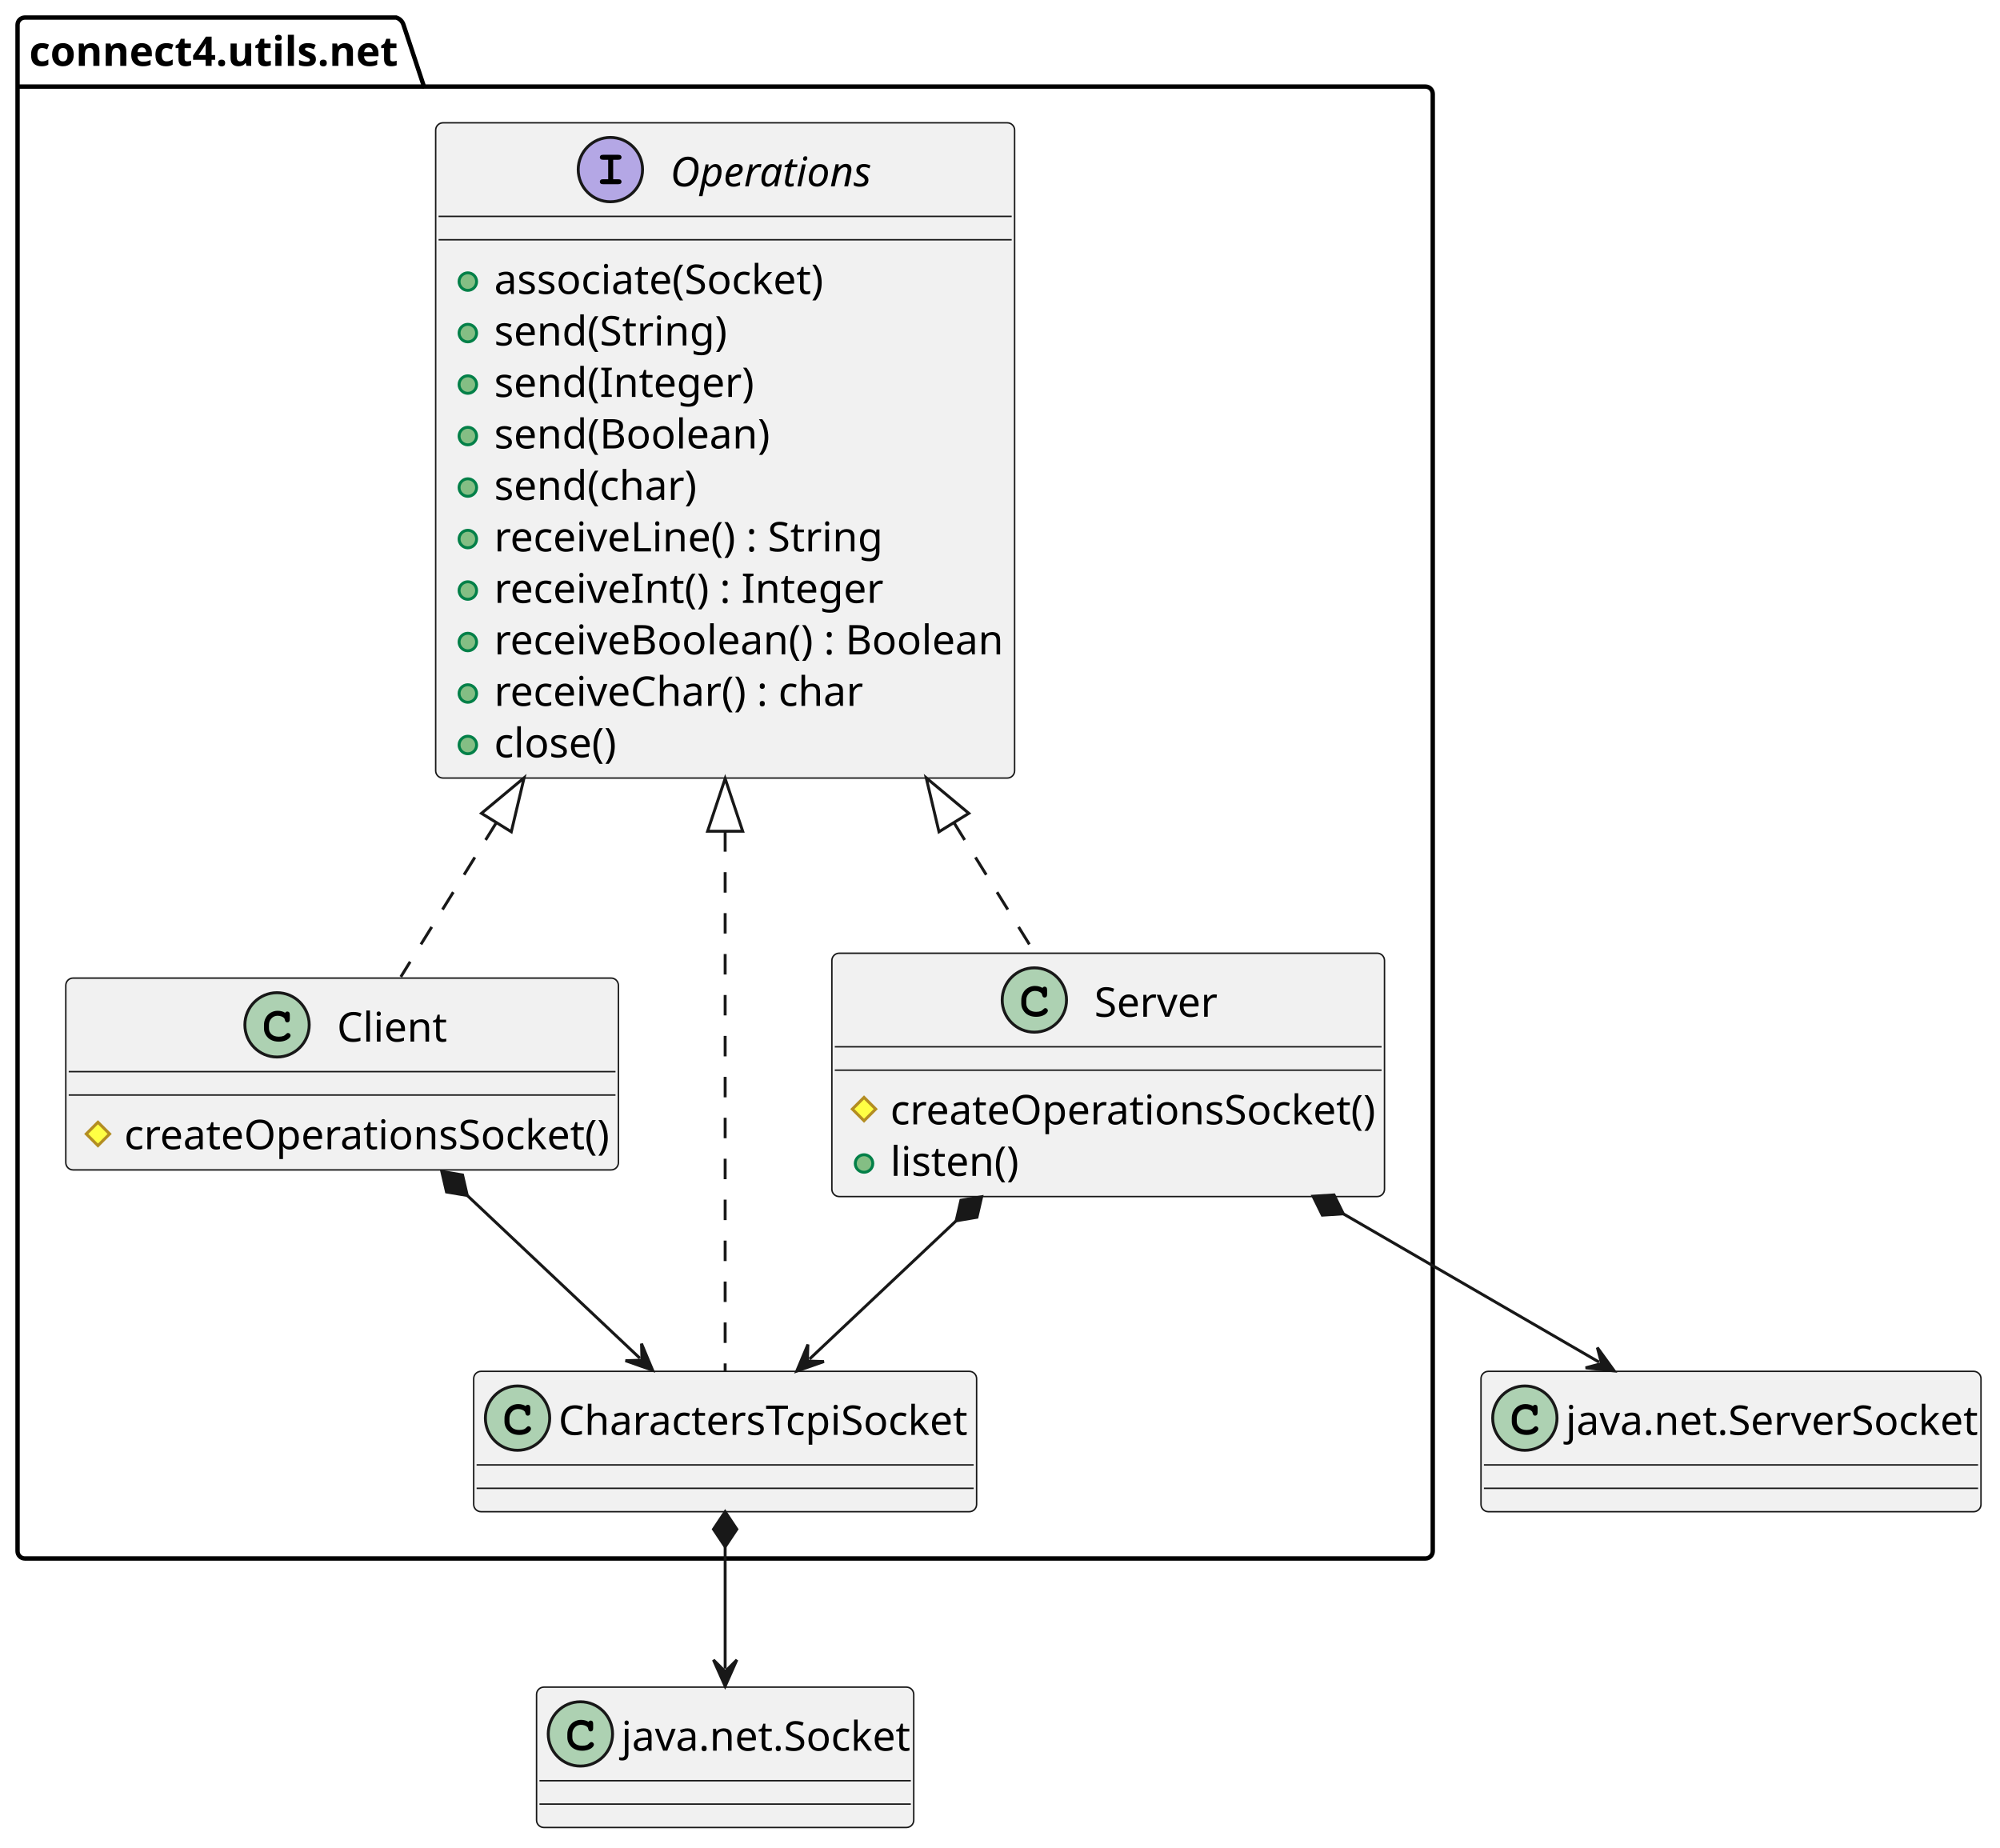
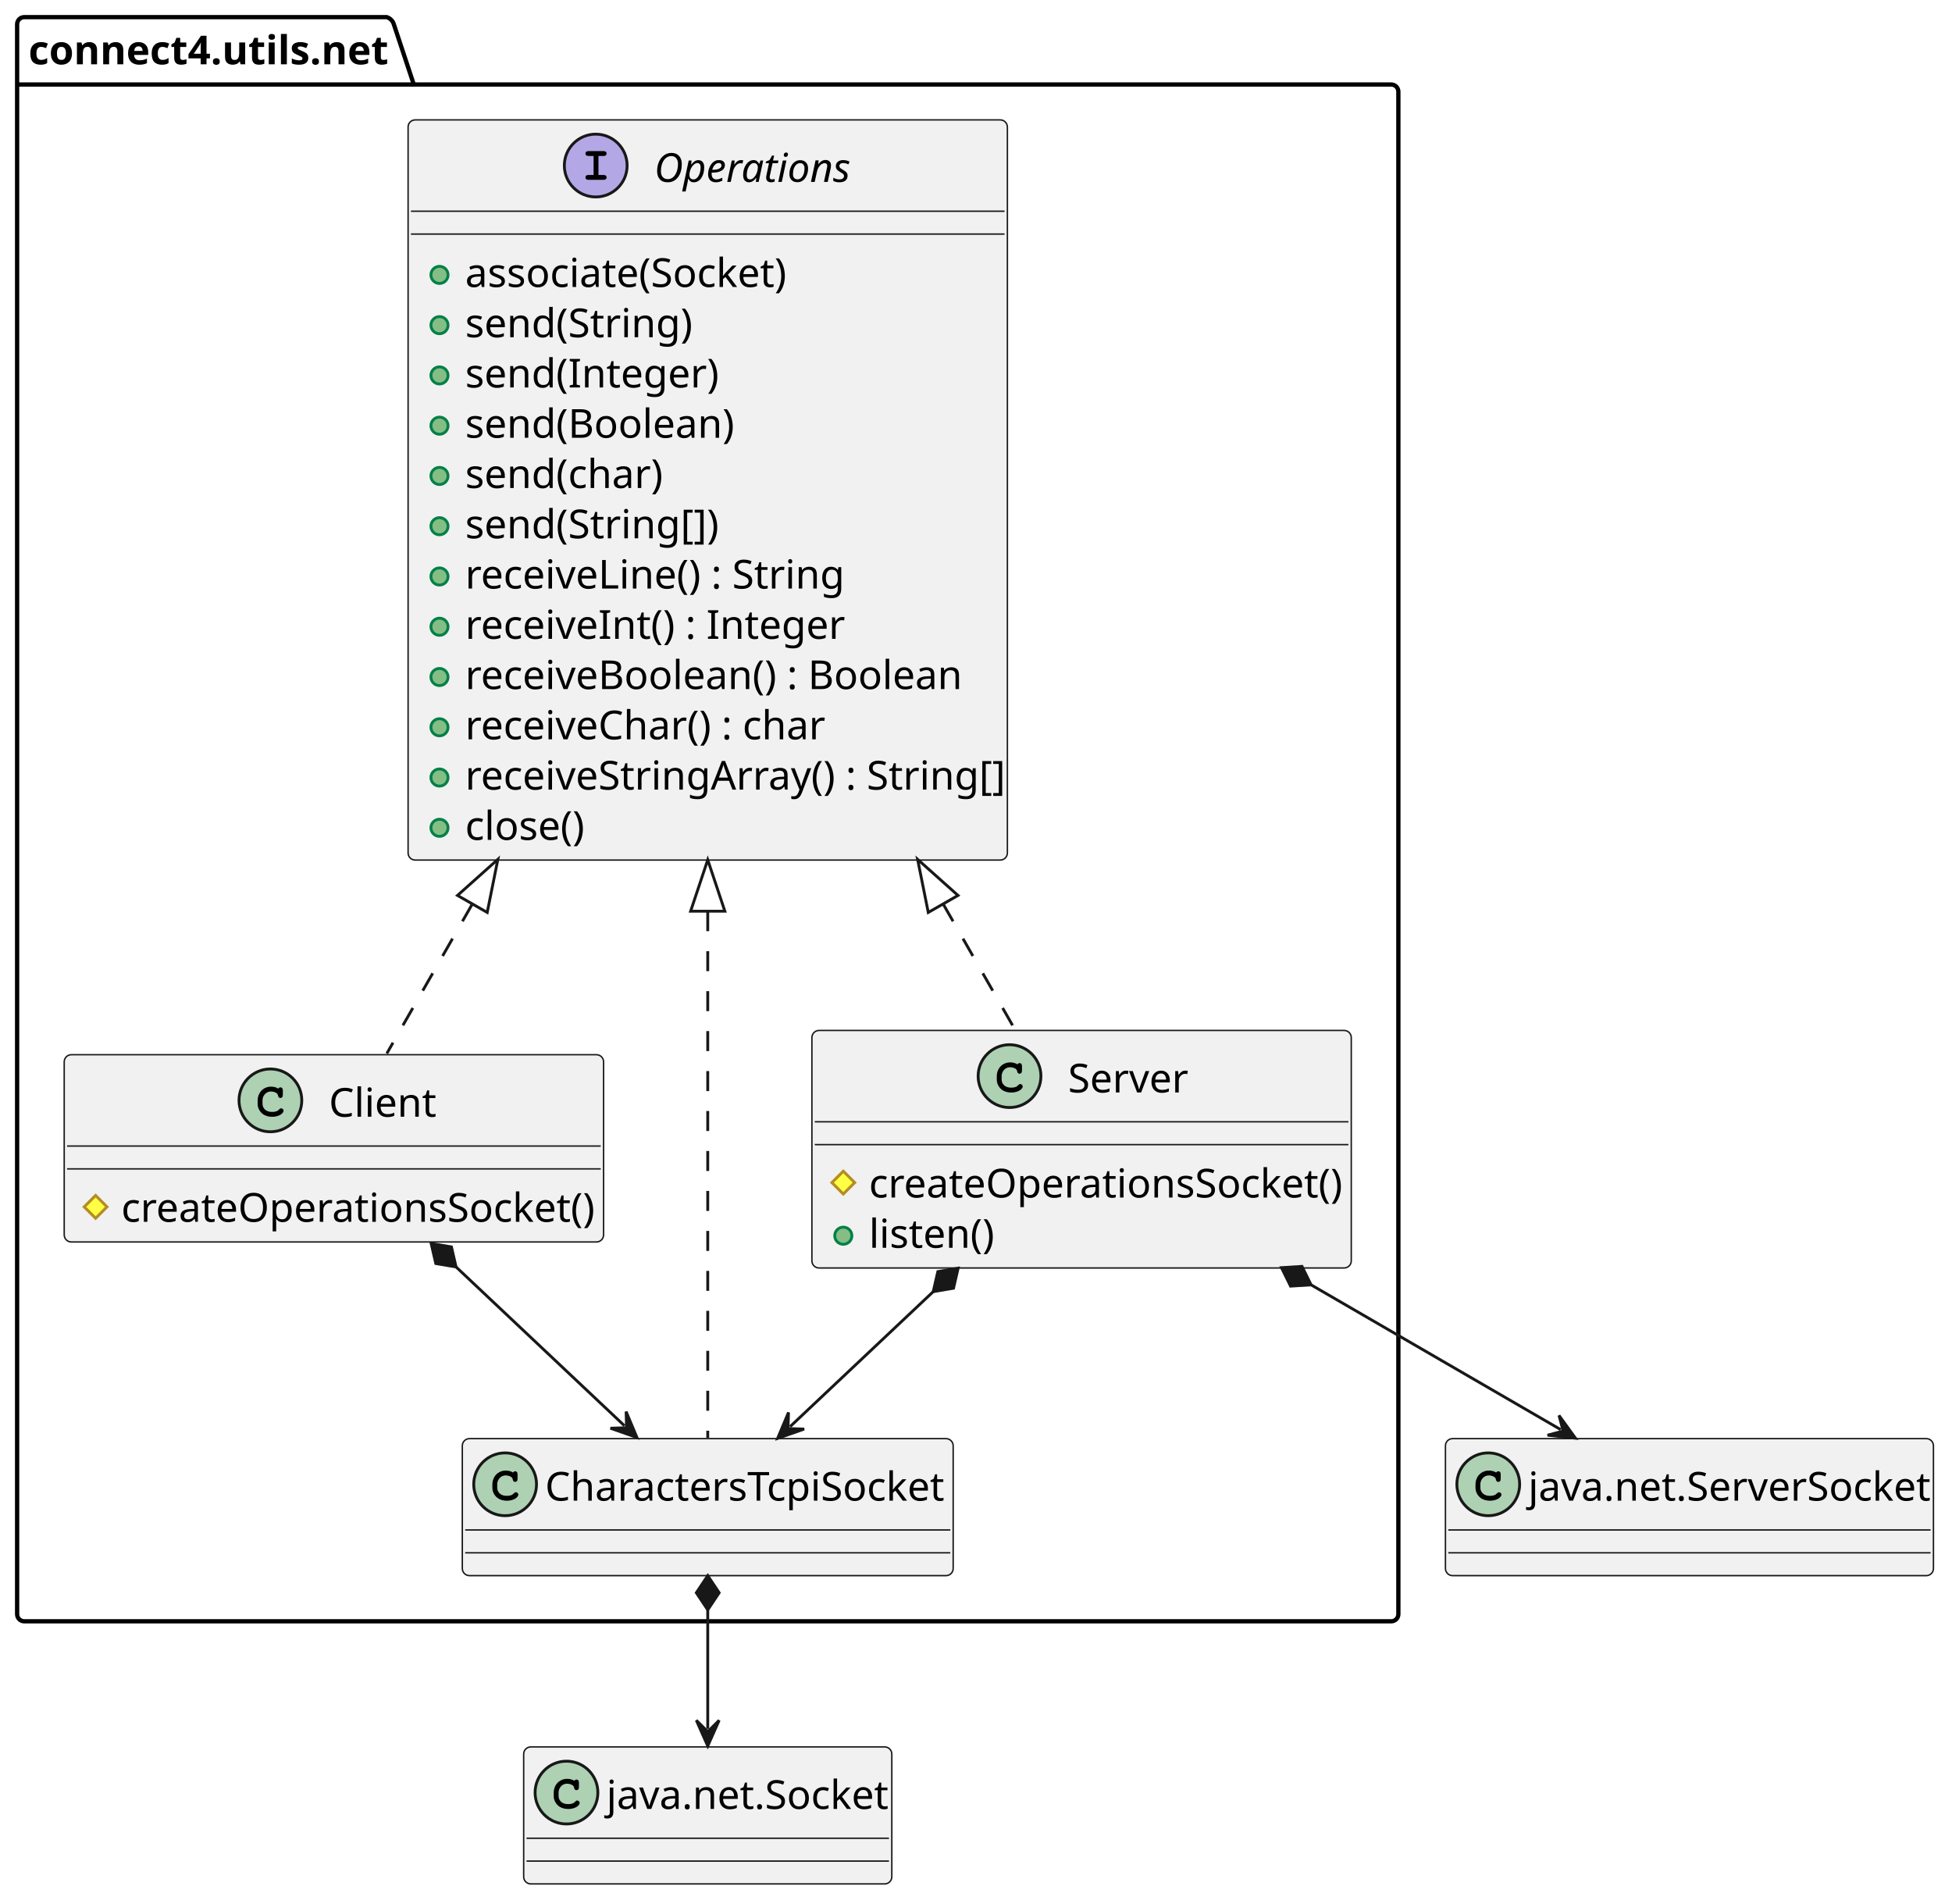
- <svg xmlns="http://www.w3.org/2000/svg" contentStyleType="text/css" height="632px" preserveAspectRatio="none" style="width:684px;height:632px;background:#FFFFFF;" version="1.1" viewBox="0 0 684 632" width="684px" zoomAndPan="magnify">
+ <svg xmlns="http://www.w3.org/2000/svg" contentStyleType="text/css" height="667px" preserveAspectRatio="none" style="width:684px;height:667px;background:#FFFFFF;" version="1.1" viewBox="0 0 684 667" width="684px" zoomAndPan="magnify">
  <defs />
  <g>
    <g id="cluster_net">
-       <path d="M8.5,6 L135.5,6 A3.75,3.75 0 0 1 138,8.5 L145,29.609 L487.5,29.609 A2.5,2.5 0 0 1 490,32.109 L490,530.5 A2.5,2.5 0 0 1 487.5,533 L8.5,533 A2.5,2.5 0 0 1 6,530.5 L6,8.5 A2.5,2.5 0 0 1 8.5,6 " fill="none" style="stroke:#000000;stroke-width:1.5;" />
+       <path d="M8.5,6 L135.5,6 A3.75,3.75 0 0 1 138,8.5 L145,29.609 L487.5,29.609 A2.5,2.5 0 0 1 490,32.109 L490,565.5 A2.5,2.5 0 0 1 487.5,568 L8.5,568 A2.5,2.5 0 0 1 6,565.5 L6,8.5 A2.5,2.5 0 0 1 8.5,6 " fill="none" style="stroke:#000000;stroke-width:1.5;" />
      <line style="stroke:#000000;stroke-width:1.5;" x1="6" x2="145" y1="29.609" y2="29.609" />
      <text fill="#000000" font-family="sans-serif" font-size="14" font-weight="bold" lengthAdjust="spacing" textLength="126" x="10" y="22.533">connect4.utils.net</text>
    </g>
    <g id="elem_Operations">
-       <rect codeLine="3" fill="#F1F1F1" height="224.094" id="Operations" rx="2.5" ry="2.5" style="stroke:#181818;stroke-width:0.5;" width="198" x="149" y="42" />
+       <rect codeLine="3" fill="#F1F1F1" height="259.312" id="Operations" rx="2.5" ry="2.5" style="stroke:#181818;stroke-width:0.5;" width="210" x="143" y="42" />
      <ellipse cx="208.75" cy="58" fill="#B4A7E5" rx="11" ry="11" style="stroke:#181818;stroke-width:1.0;" />
      <path d="M209.703,54.641 L209.703,61.297 L211.422,61.297 Q212.031,61.297 212.297,61.531 Q212.562,61.766 212.562,62.156 Q212.562,62.531 212.297,62.766 Q212.031,63 211.422,63 L206.281,63 Q205.672,63 205.406,62.766 Q205.141,62.531 205.141,62.141 Q205.141,61.766 205.406,61.531 Q205.672,61.297 206.281,61.297 L208,61.297 L208,54.641 L206.281,54.641 Q205.672,54.641 205.406,54.406 Q205.141,54.172 205.141,53.781 Q205.141,53.406 205.406,53.172 Q205.672,52.938 206.281,52.938 L211.422,52.938 Q212.031,52.938 212.297,53.172 Q212.562,53.406 212.562,53.781 Q212.562,54.172 212.297,54.406 Q212.031,54.641 211.422,54.641 L209.703,54.641 Z " fill="#000000" />
      <text fill="#000000" font-family="sans-serif" font-size="14" font-style="italic" lengthAdjust="spacing" textLength="70" x="229.25" y="63.728">Operations</text>
-       <line style="stroke:#181818;stroke-width:0.5;" x1="150" x2="346" y1="74" y2="74" />
-       <line style="stroke:#181818;stroke-width:0.5;" x1="150" x2="346" y1="82" y2="82" />
-       <ellipse cx="160" cy="96.305" fill="#84BE84" rx="3" ry="3" style="stroke:#038048;stroke-width:1.0;" />
-       <text fill="#000000" font-family="sans-serif" font-size="14" lengthAdjust="spacing" textLength="113" x="169" y="100.533">associate(Socket)</text>
-       <ellipse cx="160" cy="113.914" fill="#84BE84" rx="3" ry="3" style="stroke:#038048;stroke-width:1.0;" />
-       <text fill="#000000" font-family="sans-serif" font-size="14" lengthAdjust="spacing" textLength="78" x="169" y="118.143">send(String)</text>
-       <ellipse cx="160" cy="131.523" fill="#84BE84" rx="3" ry="3" style="stroke:#038048;stroke-width:1.0;" />
-       <text fill="#000000" font-family="sans-serif" font-size="14" lengthAdjust="spacing" textLength="85" x="169" y="135.752">send(Integer)</text>
-       <ellipse cx="160" cy="149.133" fill="#84BE84" rx="3" ry="3" style="stroke:#038048;stroke-width:1.0;" />
-       <text fill="#000000" font-family="sans-serif" font-size="14" lengthAdjust="spacing" textLength="93" x="169" y="153.361">send(Boolean)</text>
-       <ellipse cx="160" cy="166.742" fill="#84BE84" rx="3" ry="3" style="stroke:#038048;stroke-width:1.0;" />
-       <text fill="#000000" font-family="sans-serif" font-size="14" lengthAdjust="spacing" textLength="69" x="169" y="170.971">send(char)</text>
-       <ellipse cx="160" cy="184.352" fill="#84BE84" rx="3" ry="3" style="stroke:#038048;stroke-width:1.0;" />
-       <text fill="#000000" font-family="sans-serif" font-size="14" lengthAdjust="spacing" textLength="132" x="169" y="188.58">receiveLine() : String</text>
-       <ellipse cx="160" cy="201.961" fill="#84BE84" rx="3" ry="3" style="stroke:#038048;stroke-width:1.0;" />
-       <text fill="#000000" font-family="sans-serif" font-size="14" lengthAdjust="spacing" textLength="127" x="169" y="206.19">receiveInt() : Integer</text>
-       <ellipse cx="160" cy="219.57" fill="#84BE84" rx="3" ry="3" style="stroke:#038048;stroke-width:1.0;" />
-       <text fill="#000000" font-family="sans-serif" font-size="14" lengthAdjust="spacing" textLength="172" x="169" y="223.799">receiveBoolean() : Boolean</text>
-       <ellipse cx="160" cy="237.18" fill="#84BE84" rx="3" ry="3" style="stroke:#038048;stroke-width:1.0;" />
-       <text fill="#000000" font-family="sans-serif" font-size="14" lengthAdjust="spacing" textLength="127" x="169" y="241.408">receiveChar() : char</text>
-       <ellipse cx="160" cy="254.789" fill="#84BE84" rx="3" ry="3" style="stroke:#038048;stroke-width:1.0;" />
-       <text fill="#000000" font-family="sans-serif" font-size="14" lengthAdjust="spacing" textLength="43" x="169" y="259.018">close()</text>
+       <line style="stroke:#181818;stroke-width:0.5;" x1="144" x2="352" y1="74" y2="74" />
+       <line style="stroke:#181818;stroke-width:0.5;" x1="144" x2="352" y1="82" y2="82" />
+       <ellipse cx="154" cy="96.305" fill="#84BE84" rx="3" ry="3" style="stroke:#038048;stroke-width:1.0;" />
+       <text fill="#000000" font-family="sans-serif" font-size="14" lengthAdjust="spacing" textLength="113" x="163" y="100.533">associate(Socket)</text>
+       <ellipse cx="154" cy="113.914" fill="#84BE84" rx="3" ry="3" style="stroke:#038048;stroke-width:1.0;" />
+       <text fill="#000000" font-family="sans-serif" font-size="14" lengthAdjust="spacing" textLength="78" x="163" y="118.143">send(String)</text>
+       <ellipse cx="154" cy="131.523" fill="#84BE84" rx="3" ry="3" style="stroke:#038048;stroke-width:1.0;" />
+       <text fill="#000000" font-family="sans-serif" font-size="14" lengthAdjust="spacing" textLength="85" x="163" y="135.752">send(Integer)</text>
+       <ellipse cx="154" cy="149.133" fill="#84BE84" rx="3" ry="3" style="stroke:#038048;stroke-width:1.0;" />
+       <text fill="#000000" font-family="sans-serif" font-size="14" lengthAdjust="spacing" textLength="93" x="163" y="153.361">send(Boolean)</text>
+       <ellipse cx="154" cy="166.742" fill="#84BE84" rx="3" ry="3" style="stroke:#038048;stroke-width:1.0;" />
+       <text fill="#000000" font-family="sans-serif" font-size="14" lengthAdjust="spacing" textLength="69" x="163" y="170.971">send(char)</text>
+       <ellipse cx="154" cy="184.352" fill="#84BE84" rx="3" ry="3" style="stroke:#038048;stroke-width:1.0;" />
+       <text fill="#000000" font-family="sans-serif" font-size="14" lengthAdjust="spacing" textLength="86" x="163" y="188.58">send(String[])</text>
+       <ellipse cx="154" cy="201.961" fill="#84BE84" rx="3" ry="3" style="stroke:#038048;stroke-width:1.0;" />
+       <text fill="#000000" font-family="sans-serif" font-size="14" lengthAdjust="spacing" textLength="132" x="163" y="206.19">receiveLine() : String</text>
+       <ellipse cx="154" cy="219.57" fill="#84BE84" rx="3" ry="3" style="stroke:#038048;stroke-width:1.0;" />
+       <text fill="#000000" font-family="sans-serif" font-size="14" lengthAdjust="spacing" textLength="127" x="163" y="223.799">receiveInt() : Integer</text>
+       <ellipse cx="154" cy="237.18" fill="#84BE84" rx="3" ry="3" style="stroke:#038048;stroke-width:1.0;" />
+       <text fill="#000000" font-family="sans-serif" font-size="14" lengthAdjust="spacing" textLength="172" x="163" y="241.408">receiveBoolean() : Boolean</text>
+       <ellipse cx="154" cy="254.789" fill="#84BE84" rx="3" ry="3" style="stroke:#038048;stroke-width:1.0;" />
+       <text fill="#000000" font-family="sans-serif" font-size="14" lengthAdjust="spacing" textLength="127" x="163" y="259.018">receiveChar() : char</text>
+       <ellipse cx="154" cy="272.398" fill="#84BE84" rx="3" ry="3" style="stroke:#038048;stroke-width:1.0;" />
+       <text fill="#000000" font-family="sans-serif" font-size="14" lengthAdjust="spacing" textLength="184" x="163" y="276.627">receiveStringArray() : String[]</text>
+       <ellipse cx="154" cy="290.008" fill="#84BE84" rx="3" ry="3" style="stroke:#038048;stroke-width:1.0;" />
+       <text fill="#000000" font-family="sans-serif" font-size="14" lengthAdjust="spacing" textLength="43" x="163" y="294.236">close()</text>
    </g>
    <g id="elem_Client">
-       <rect codeLine="15" fill="#F1F1F1" height="65.609" id="Client" rx="2.5" ry="2.5" style="stroke:#181818;stroke-width:0.5;" width="189" x="22.5" y="334.5" />
-       <ellipse cx="94.75" cy="350.5" fill="#ADD1B2" rx="11" ry="11" style="stroke:#181818;stroke-width:1.0;" />
-       <path d="M97.516,346.375 Q97.672,346.156 97.859,346.047 Q98.047,345.938 98.266,345.938 Q98.641,345.938 98.875,346.203 Q99.109,346.453 99.109,347.062 L99.109,348.516 Q99.109,349.125 98.875,349.391 Q98.641,349.656 98.266,349.656 Q97.922,349.656 97.719,349.453 Q97.516,349.266 97.406,348.75 Q97.359,348.391 97.172,348.203 Q96.844,347.828 96.234,347.609 Q95.625,347.391 95,347.391 Q94.234,347.391 93.594,347.719 Q92.969,348.047 92.469,348.797 Q91.984,349.547 91.984,350.578 L91.984,351.672 Q91.984,352.906 92.875,353.734 Q93.766,354.547 95.359,354.547 Q96.297,354.547 96.953,354.297 Q97.344,354.141 97.766,353.703 Q98.031,353.438 98.172,353.359 Q98.328,353.281 98.531,353.281 Q98.859,353.281 99.109,353.547 Q99.375,353.797 99.375,354.141 Q99.375,354.484 99.031,354.891 Q98.531,355.469 97.734,355.797 Q96.656,356.25 95.359,356.25 Q93.844,356.25 92.641,355.625 Q91.656,355.125 90.969,354.062 Q90.281,352.984 90.281,351.703 L90.281,350.547 Q90.281,349.219 90.891,348.078 Q91.516,346.922 92.609,346.312 Q93.703,345.688 94.938,345.688 Q95.672,345.688 96.312,345.859 Q96.969,346.016 97.516,346.375 Z " fill="#000000" />
-       <text fill="#000000" font-family="sans-serif" font-size="14" lengthAdjust="spacing" textLength="36" x="115.25" y="356.228">Client</text>
-       <line style="stroke:#181818;stroke-width:0.5;" x1="23.5" x2="210.5" y1="366.5" y2="366.5" />
-       <line style="stroke:#181818;stroke-width:0.5;" x1="23.5" x2="210.5" y1="374.5" y2="374.5" />
-       <polygon fill="#FFFF44" points="33.5,383.805,37.5,387.805,33.5,391.805,29.5,387.805" style="stroke:#B38D22;stroke-width:1.0;" />
-       <text fill="#000000" font-family="sans-serif" font-size="14" lengthAdjust="spacing" textLength="163" x="42.5" y="393.033">createOperationsSocket()</text>
+       <rect codeLine="17" fill="#F1F1F1" height="65.609" id="Client" rx="2.5" ry="2.5" style="stroke:#181818;stroke-width:0.5;" width="189" x="22.5" y="369.5" />
+       <ellipse cx="94.75" cy="385.5" fill="#ADD1B2" rx="11" ry="11" style="stroke:#181818;stroke-width:1.0;" />
+       <path d="M97.516,381.375 Q97.672,381.156 97.859,381.047 Q98.047,380.938 98.266,380.938 Q98.641,380.938 98.875,381.203 Q99.109,381.453 99.109,382.062 L99.109,383.516 Q99.109,384.125 98.875,384.391 Q98.641,384.656 98.266,384.656 Q97.922,384.656 97.719,384.453 Q97.516,384.266 97.406,383.75 Q97.359,383.391 97.172,383.203 Q96.844,382.828 96.234,382.609 Q95.625,382.391 95,382.391 Q94.234,382.391 93.594,382.719 Q92.969,383.047 92.469,383.797 Q91.984,384.547 91.984,385.578 L91.984,386.672 Q91.984,387.906 92.875,388.734 Q93.766,389.547 95.359,389.547 Q96.297,389.547 96.953,389.297 Q97.344,389.141 97.766,388.703 Q98.031,388.438 98.172,388.359 Q98.328,388.281 98.531,388.281 Q98.859,388.281 99.109,388.547 Q99.375,388.797 99.375,389.141 Q99.375,389.484 99.031,389.891 Q98.531,390.469 97.734,390.797 Q96.656,391.25 95.359,391.25 Q93.844,391.25 92.641,390.625 Q91.656,390.125 90.969,389.062 Q90.281,387.984 90.281,386.703 L90.281,385.547 Q90.281,384.219 90.891,383.078 Q91.516,381.922 92.609,381.312 Q93.703,380.688 94.938,380.688 Q95.672,380.688 96.312,380.859 Q96.969,381.016 97.516,381.375 Z " fill="#000000" />
+       <text fill="#000000" font-family="sans-serif" font-size="14" lengthAdjust="spacing" textLength="36" x="115.25" y="391.228">Client</text>
+       <line style="stroke:#181818;stroke-width:0.5;" x1="23.5" x2="210.5" y1="401.5" y2="401.5" />
+       <line style="stroke:#181818;stroke-width:0.5;" x1="23.5" x2="210.5" y1="409.5" y2="409.5" />
+       <polygon fill="#FFFF44" points="33.5,418.805,37.5,422.805,33.5,426.805,29.5,422.805" style="stroke:#B38D22;stroke-width:1.0;" />
+       <text fill="#000000" font-family="sans-serif" font-size="14" lengthAdjust="spacing" textLength="163" x="42.5" y="428.033">createOperationsSocket()</text>
    </g>
    <g id="elem_Server">
-       <rect codeLine="18" fill="#F1F1F1" height="83.219" id="Server" rx="2.5" ry="2.5" style="stroke:#181818;stroke-width:0.5;" width="189" x="284.5" y="326" />
-       <ellipse cx="353.75" cy="342" fill="#ADD1B2" rx="11" ry="11" style="stroke:#181818;stroke-width:1.0;" />
-       <path d="M356.516,337.875 Q356.672,337.656 356.859,337.547 Q357.047,337.438 357.266,337.438 Q357.641,337.438 357.875,337.703 Q358.109,337.953 358.109,338.562 L358.109,340.016 Q358.109,340.625 357.875,340.891 Q357.641,341.156 357.266,341.156 Q356.922,341.156 356.719,340.953 Q356.516,340.766 356.406,340.25 Q356.359,339.891 356.172,339.703 Q355.844,339.328 355.234,339.109 Q354.625,338.891 354,338.891 Q353.234,338.891 352.594,339.219 Q351.969,339.547 351.469,340.297 Q350.984,341.047 350.984,342.078 L350.984,343.172 Q350.984,344.406 351.875,345.234 Q352.766,346.047 354.359,346.047 Q355.297,346.047 355.953,345.797 Q356.344,345.641 356.766,345.203 Q357.031,344.938 357.172,344.859 Q357.328,344.781 357.531,344.781 Q357.859,344.781 358.109,345.047 Q358.375,345.297 358.375,345.641 Q358.375,345.984 358.031,346.391 Q357.531,346.969 356.734,347.297 Q355.656,347.75 354.359,347.75 Q352.844,347.75 351.641,347.125 Q350.656,346.625 349.969,345.562 Q349.281,344.484 349.281,343.203 L349.281,342.047 Q349.281,340.719 349.891,339.578 Q350.516,338.422 351.609,337.812 Q352.703,337.188 353.938,337.188 Q354.672,337.188 355.312,337.359 Q355.969,337.516 356.516,337.875 Z " fill="#000000" />
-       <text fill="#000000" font-family="sans-serif" font-size="14" lengthAdjust="spacing" textLength="42" x="374.25" y="347.728">Server</text>
-       <line style="stroke:#181818;stroke-width:0.5;" x1="285.5" x2="472.5" y1="358" y2="358" />
-       <line style="stroke:#181818;stroke-width:0.5;" x1="285.5" x2="472.5" y1="366" y2="366" />
-       <polygon fill="#FFFF44" points="295.5,375.305,299.5,379.305,295.5,383.305,291.5,379.305" style="stroke:#B38D22;stroke-width:1.0;" />
-       <text fill="#000000" font-family="sans-serif" font-size="14" lengthAdjust="spacing" textLength="163" x="304.5" y="384.533">createOperationsSocket()</text>
-       <ellipse cx="295.5" cy="397.914" fill="#84BE84" rx="3" ry="3" style="stroke:#038048;stroke-width:1.0;" />
-       <text fill="#000000" font-family="sans-serif" font-size="14" lengthAdjust="spacing" textLength="43" x="304.5" y="402.143">listen()</text>
+       <rect codeLine="20" fill="#F1F1F1" height="83.219" id="Server" rx="2.5" ry="2.5" style="stroke:#181818;stroke-width:0.5;" width="189" x="284.5" y="361" />
+       <ellipse cx="353.75" cy="377" fill="#ADD1B2" rx="11" ry="11" style="stroke:#181818;stroke-width:1.0;" />
+       <path d="M356.516,372.875 Q356.672,372.656 356.859,372.547 Q357.047,372.438 357.266,372.438 Q357.641,372.438 357.875,372.703 Q358.109,372.953 358.109,373.562 L358.109,375.016 Q358.109,375.625 357.875,375.891 Q357.641,376.156 357.266,376.156 Q356.922,376.156 356.719,375.953 Q356.516,375.766 356.406,375.25 Q356.359,374.891 356.172,374.703 Q355.844,374.328 355.234,374.109 Q354.625,373.891 354,373.891 Q353.234,373.891 352.594,374.219 Q351.969,374.547 351.469,375.297 Q350.984,376.047 350.984,377.078 L350.984,378.172 Q350.984,379.406 351.875,380.234 Q352.766,381.047 354.359,381.047 Q355.297,381.047 355.953,380.797 Q356.344,380.641 356.766,380.203 Q357.031,379.938 357.172,379.859 Q357.328,379.781 357.531,379.781 Q357.859,379.781 358.109,380.047 Q358.375,380.297 358.375,380.641 Q358.375,380.984 358.031,381.391 Q357.531,381.969 356.734,382.297 Q355.656,382.75 354.359,382.75 Q352.844,382.75 351.641,382.125 Q350.656,381.625 349.969,380.562 Q349.281,379.484 349.281,378.203 L349.281,377.047 Q349.281,375.719 349.891,374.578 Q350.516,373.422 351.609,372.812 Q352.703,372.188 353.938,372.188 Q354.672,372.188 355.312,372.359 Q355.969,372.516 356.516,372.875 Z " fill="#000000" />
+       <text fill="#000000" font-family="sans-serif" font-size="14" lengthAdjust="spacing" textLength="42" x="374.25" y="382.728">Server</text>
+       <line style="stroke:#181818;stroke-width:0.5;" x1="285.5" x2="472.5" y1="393" y2="393" />
+       <line style="stroke:#181818;stroke-width:0.5;" x1="285.5" x2="472.5" y1="401" y2="401" />
+       <polygon fill="#FFFF44" points="295.5,410.305,299.5,414.305,295.5,418.305,291.5,414.305" style="stroke:#B38D22;stroke-width:1.0;" />
+       <text fill="#000000" font-family="sans-serif" font-size="14" lengthAdjust="spacing" textLength="163" x="304.5" y="419.533">createOperationsSocket()</text>
+       <ellipse cx="295.5" cy="432.914" fill="#84BE84" rx="3" ry="3" style="stroke:#038048;stroke-width:1.0;" />
+       <text fill="#000000" font-family="sans-serif" font-size="14" lengthAdjust="spacing" textLength="43" x="304.5" y="437.143">listen()</text>
    </g>
    <g id="elem_CharactersTcpiSocket">
-       <rect codeLine="22" fill="#F1F1F1" height="48" id="CharactersTcpiSocket" rx="2.5" ry="2.5" style="stroke:#181818;stroke-width:0.5;" width="172" x="162" y="469" />
-       <ellipse cx="177" cy="485" fill="#ADD1B2" rx="11" ry="11" style="stroke:#181818;stroke-width:1.0;" />
-       <path d="M179.766,480.875 Q179.922,480.656 180.109,480.547 Q180.297,480.438 180.516,480.438 Q180.891,480.438 181.125,480.703 Q181.359,480.953 181.359,481.562 L181.359,483.016 Q181.359,483.625 181.125,483.891 Q180.891,484.156 180.516,484.156 Q180.172,484.156 179.969,483.953 Q179.766,483.766 179.656,483.25 Q179.609,482.891 179.422,482.703 Q179.094,482.328 178.484,482.109 Q177.875,481.891 177.25,481.891 Q176.484,481.891 175.844,482.219 Q175.219,482.547 174.719,483.297 Q174.234,484.047 174.234,485.078 L174.234,486.172 Q174.234,487.406 175.125,488.234 Q176.016,489.047 177.609,489.047 Q178.547,489.047 179.203,488.797 Q179.594,488.641 180.016,488.203 Q180.281,487.938 180.422,487.859 Q180.578,487.781 180.781,487.781 Q181.109,487.781 181.359,488.047 Q181.625,488.297 181.625,488.641 Q181.625,488.984 181.281,489.391 Q180.781,489.969 179.984,490.297 Q178.906,490.75 177.609,490.75 Q176.094,490.75 174.891,490.125 Q173.906,489.625 173.219,488.562 Q172.531,487.484 172.531,486.203 L172.531,485.047 Q172.531,483.719 173.141,482.578 Q173.766,481.422 174.859,480.812 Q175.953,480.188 177.188,480.188 Q177.922,480.188 178.562,480.359 Q179.219,480.516 179.766,480.875 Z " fill="#000000" />
-       <text fill="#000000" font-family="sans-serif" font-size="14" lengthAdjust="spacing" textLength="140" x="191" y="490.728">CharactersTcpiSocket</text>
-       <line style="stroke:#181818;stroke-width:0.5;" x1="163" x2="333" y1="501" y2="501" />
-       <line style="stroke:#181818;stroke-width:0.5;" x1="163" x2="333" y1="509" y2="509" />
+       <rect codeLine="24" fill="#F1F1F1" height="48" id="CharactersTcpiSocket" rx="2.5" ry="2.5" style="stroke:#181818;stroke-width:0.5;" width="172" x="162" y="504" />
+       <ellipse cx="177" cy="520" fill="#ADD1B2" rx="11" ry="11" style="stroke:#181818;stroke-width:1.0;" />
+       <path d="M179.766,515.875 Q179.922,515.656 180.109,515.547 Q180.297,515.438 180.516,515.438 Q180.891,515.438 181.125,515.703 Q181.359,515.953 181.359,516.562 L181.359,518.016 Q181.359,518.625 181.125,518.891 Q180.891,519.156 180.516,519.156 Q180.172,519.156 179.969,518.953 Q179.766,518.766 179.656,518.25 Q179.609,517.891 179.422,517.703 Q179.094,517.328 178.484,517.109 Q177.875,516.891 177.25,516.891 Q176.484,516.891 175.844,517.219 Q175.219,517.547 174.719,518.297 Q174.234,519.047 174.234,520.078 L174.234,521.172 Q174.234,522.406 175.125,523.234 Q176.016,524.047 177.609,524.047 Q178.547,524.047 179.203,523.797 Q179.594,523.641 180.016,523.203 Q180.281,522.938 180.422,522.859 Q180.578,522.781 180.781,522.781 Q181.109,522.781 181.359,523.047 Q181.625,523.297 181.625,523.641 Q181.625,523.984 181.281,524.391 Q180.781,524.969 179.984,525.297 Q178.906,525.75 177.609,525.75 Q176.094,525.75 174.891,525.125 Q173.906,524.625 173.219,523.562 Q172.531,522.484 172.531,521.203 L172.531,520.047 Q172.531,518.719 173.141,517.578 Q173.766,516.422 174.859,515.812 Q175.953,515.188 177.188,515.188 Q177.922,515.188 178.562,515.359 Q179.219,515.516 179.766,515.875 Z " fill="#000000" />
+       <text fill="#000000" font-family="sans-serif" font-size="14" lengthAdjust="spacing" textLength="140" x="191" y="525.729">CharactersTcpiSocket</text>
+       <line style="stroke:#181818;stroke-width:0.5;" x1="163" x2="333" y1="536" y2="536" />
+       <line style="stroke:#181818;stroke-width:0.5;" x1="163" x2="333" y1="544" y2="544" />
    </g>
    <g id="elem_ServerSocket">
-       <rect codeLine="27" fill="#F1F1F1" height="48" id="ServerSocket" rx="2.5" ry="2.5" style="stroke:#181818;stroke-width:0.5;" width="171" x="506.5" y="469" />
-       <ellipse cx="521.5" cy="485" fill="#ADD1B2" rx="11" ry="11" style="stroke:#181818;stroke-width:1.0;" />
-       <path d="M524.266,480.875 Q524.422,480.656 524.609,480.547 Q524.797,480.438 525.016,480.438 Q525.391,480.438 525.625,480.703 Q525.859,480.953 525.859,481.562 L525.859,483.016 Q525.859,483.625 525.625,483.891 Q525.391,484.156 525.016,484.156 Q524.672,484.156 524.469,483.953 Q524.266,483.766 524.156,483.25 Q524.109,482.891 523.922,482.703 Q523.594,482.328 522.984,482.109 Q522.375,481.891 521.75,481.891 Q520.984,481.891 520.344,482.219 Q519.719,482.547 519.219,483.297 Q518.734,484.047 518.734,485.078 L518.734,486.172 Q518.734,487.406 519.625,488.234 Q520.516,489.047 522.109,489.047 Q523.047,489.047 523.703,488.797 Q524.094,488.641 524.516,488.203 Q524.781,487.938 524.922,487.859 Q525.078,487.781 525.281,487.781 Q525.609,487.781 525.859,488.047 Q526.125,488.297 526.125,488.641 Q526.125,488.984 525.781,489.391 Q525.281,489.969 524.484,490.297 Q523.406,490.75 522.109,490.75 Q520.594,490.75 519.391,490.125 Q518.406,489.625 517.719,488.562 Q517.031,487.484 517.031,486.203 L517.031,485.047 Q517.031,483.719 517.641,482.578 Q518.266,481.422 519.359,480.812 Q520.453,480.188 521.688,480.188 Q522.422,480.188 523.062,480.359 Q523.719,480.516 524.266,480.875 Z " fill="#000000" />
-       <text fill="#000000" font-family="sans-serif" font-size="14" lengthAdjust="spacing" textLength="139" x="535.5" y="490.728">java.net.ServerSocket</text>
-       <line style="stroke:#181818;stroke-width:0.5;" x1="507.5" x2="676.5" y1="501" y2="501" />
-       <line style="stroke:#181818;stroke-width:0.5;" x1="507.5" x2="676.5" y1="509" y2="509" />
+       <rect codeLine="29" fill="#F1F1F1" height="48" id="ServerSocket" rx="2.5" ry="2.5" style="stroke:#181818;stroke-width:0.5;" width="171" x="506.5" y="504" />
+       <ellipse cx="521.5" cy="520" fill="#ADD1B2" rx="11" ry="11" style="stroke:#181818;stroke-width:1.0;" />
+       <path d="M524.266,515.875 Q524.422,515.656 524.609,515.547 Q524.797,515.438 525.016,515.438 Q525.391,515.438 525.625,515.703 Q525.859,515.953 525.859,516.562 L525.859,518.016 Q525.859,518.625 525.625,518.891 Q525.391,519.156 525.016,519.156 Q524.672,519.156 524.469,518.953 Q524.266,518.766 524.156,518.25 Q524.109,517.891 523.922,517.703 Q523.594,517.328 522.984,517.109 Q522.375,516.891 521.75,516.891 Q520.984,516.891 520.344,517.219 Q519.719,517.547 519.219,518.297 Q518.734,519.047 518.734,520.078 L518.734,521.172 Q518.734,522.406 519.625,523.234 Q520.516,524.047 522.109,524.047 Q523.047,524.047 523.703,523.797 Q524.094,523.641 524.516,523.203 Q524.781,522.938 524.922,522.859 Q525.078,522.781 525.281,522.781 Q525.609,522.781 525.859,523.047 Q526.125,523.297 526.125,523.641 Q526.125,523.984 525.781,524.391 Q525.281,524.969 524.484,525.297 Q523.406,525.75 522.109,525.75 Q520.594,525.75 519.391,525.125 Q518.406,524.625 517.719,523.562 Q517.031,522.484 517.031,521.203 L517.031,520.047 Q517.031,518.719 517.641,517.578 Q518.266,516.422 519.359,515.812 Q520.453,515.188 521.688,515.188 Q522.422,515.188 523.062,515.359 Q523.719,515.516 524.266,515.875 Z " fill="#000000" />
+       <text fill="#000000" font-family="sans-serif" font-size="14" lengthAdjust="spacing" textLength="139" x="535.5" y="525.729">java.net.ServerSocket</text>
+       <line style="stroke:#181818;stroke-width:0.5;" x1="507.5" x2="676.5" y1="536" y2="536" />
+       <line style="stroke:#181818;stroke-width:0.5;" x1="507.5" x2="676.5" y1="544" y2="544" />
    </g>
    <g id="elem_Socket">
-       <rect codeLine="28" fill="#F1F1F1" height="48" id="Socket" rx="2.5" ry="2.5" style="stroke:#181818;stroke-width:0.5;" width="129" x="183.5" y="577" />
-       <ellipse cx="198.5" cy="593" fill="#ADD1B2" rx="11" ry="11" style="stroke:#181818;stroke-width:1.0;" />
-       <path d="M201.266,588.875 Q201.422,588.656 201.609,588.547 Q201.797,588.438 202.016,588.438 Q202.391,588.438 202.625,588.703 Q202.859,588.953 202.859,589.562 L202.859,591.016 Q202.859,591.625 202.625,591.891 Q202.391,592.156 202.016,592.156 Q201.672,592.156 201.469,591.953 Q201.266,591.766 201.156,591.25 Q201.109,590.891 200.922,590.703 Q200.594,590.328 199.984,590.109 Q199.375,589.891 198.75,589.891 Q197.984,589.891 197.344,590.219 Q196.719,590.547 196.219,591.297 Q195.734,592.047 195.734,593.078 L195.734,594.172 Q195.734,595.406 196.625,596.234 Q197.516,597.047 199.109,597.047 Q200.047,597.047 200.703,596.797 Q201.094,596.641 201.516,596.203 Q201.781,595.938 201.922,595.859 Q202.078,595.781 202.281,595.781 Q202.609,595.781 202.859,596.047 Q203.125,596.297 203.125,596.641 Q203.125,596.984 202.781,597.391 Q202.281,597.969 201.484,598.297 Q200.406,598.75 199.109,598.75 Q197.594,598.75 196.391,598.125 Q195.406,597.625 194.719,596.562 Q194.031,595.484 194.031,594.203 L194.031,593.047 Q194.031,591.719 194.641,590.578 Q195.266,589.422 196.359,588.812 Q197.453,588.188 198.688,588.188 Q199.422,588.188 200.062,588.359 Q200.719,588.516 201.266,588.875 Z " fill="#000000" />
-       <text fill="#000000" font-family="sans-serif" font-size="14" lengthAdjust="spacing" textLength="97" x="212.5" y="598.729">java.net.Socket</text>
-       <line style="stroke:#181818;stroke-width:0.5;" x1="184.5" x2="311.5" y1="609" y2="609" />
-       <line style="stroke:#181818;stroke-width:0.5;" x1="184.5" x2="311.5" y1="617" y2="617" />
+       <rect codeLine="30" fill="#F1F1F1" height="48" id="Socket" rx="2.5" ry="2.5" style="stroke:#181818;stroke-width:0.5;" width="129" x="183.5" y="612" />
+       <ellipse cx="198.5" cy="628" fill="#ADD1B2" rx="11" ry="11" style="stroke:#181818;stroke-width:1.0;" />
+       <path d="M201.266,623.875 Q201.422,623.656 201.609,623.547 Q201.797,623.438 202.016,623.438 Q202.391,623.438 202.625,623.703 Q202.859,623.953 202.859,624.562 L202.859,626.016 Q202.859,626.625 202.625,626.891 Q202.391,627.156 202.016,627.156 Q201.672,627.156 201.469,626.953 Q201.266,626.766 201.156,626.25 Q201.109,625.891 200.922,625.703 Q200.594,625.328 199.984,625.109 Q199.375,624.891 198.75,624.891 Q197.984,624.891 197.344,625.219 Q196.719,625.547 196.219,626.297 Q195.734,627.047 195.734,628.078 L195.734,629.172 Q195.734,630.406 196.625,631.234 Q197.516,632.047 199.109,632.047 Q200.047,632.047 200.703,631.797 Q201.094,631.641 201.516,631.203 Q201.781,630.938 201.922,630.859 Q202.078,630.781 202.281,630.781 Q202.609,630.781 202.859,631.047 Q203.125,631.297 203.125,631.641 Q203.125,631.984 202.781,632.391 Q202.281,632.969 201.484,633.297 Q200.406,633.75 199.109,633.75 Q197.594,633.75 196.391,633.125 Q195.406,632.625 194.719,631.562 Q194.031,630.484 194.031,629.203 L194.031,628.047 Q194.031,626.719 194.641,625.578 Q195.266,624.422 196.359,623.812 Q197.453,623.188 198.688,623.188 Q199.422,623.188 200.062,623.359 Q200.719,623.516 201.266,623.875 Z " fill="#000000" />
+       <text fill="#000000" font-family="sans-serif" font-size="14" lengthAdjust="spacing" textLength="97" x="212.5" y="633.729">java.net.Socket</text>
+       <line style="stroke:#181818;stroke-width:0.5;" x1="184.5" x2="311.5" y1="644" y2="644" />
+       <line style="stroke:#181818;stroke-width:0.5;" x1="184.5" x2="311.5" y1="652" y2="652" />
    </g>
    <g id="link_Operations_Client">
-       <path codeLine="30" d="M169.765,281.315 C154.325,306.255 148.59,315.49 137.08,334.08 " fill="none" id="Operations-backto-Client" style="stroke:#181818;stroke-width:1.0;stroke-dasharray:7.0,7.0;" />
-       <polygon fill="none" points="179.24,266.01,164.664,278.156,174.867,284.473,179.24,266.01" style="stroke:#181818;stroke-width:1.0;" />
+       <path codeLine="32" d="M165.518,316.682 C151.048,341.962 146.06,350.7 135.54,369.09 " fill="none" id="Operations-backto-Client" style="stroke:#181818;stroke-width:1.0;stroke-dasharray:7.0,7.0;" />
+       <polygon fill="none" points="174.46,301.06,160.311,313.701,170.726,319.663,174.46,301.06" style="stroke:#181818;stroke-width:1.0;" />
    </g>
    <g id="link_Operations_Server">
-       <path codeLine="31" d="M326.236,281.314 C339.456,302.664 343.02,308.41 353.73,325.69 " fill="none" id="Operations-backto-Server" style="stroke:#181818;stroke-width:1.0;stroke-dasharray:7.0,7.0;" />
-       <polygon fill="none" points="316.76,266.01,321.135,284.472,331.337,278.155,316.76,266.01" style="stroke:#181818;stroke-width:1.0;" />
+       <path codeLine="33" d="M330.482,316.682 C342.852,338.292 345.88,343.61 355.67,360.72 " fill="none" id="Operations-backto-Server" style="stroke:#181818;stroke-width:1.0;stroke-dasharray:7.0,7.0;" />
+       <polygon fill="none" points="321.54,301.06,325.275,319.662,335.689,313.701,321.54,301.06" style="stroke:#181818;stroke-width:1.0;" />
    </g>
    <g id="link_Operations_CharactersTcpiSocket">
-       <path codeLine="32" d="M248,284.28 C248,356.94 248,427.71 248,468.93 " fill="none" id="Operations-backto-CharactersTcpiSocket" style="stroke:#181818;stroke-width:1.0;stroke-dasharray:7.0,7.0;" />
-       <polygon fill="none" points="248,266.28,242,284.28,254,284.28,248,266.28" style="stroke:#181818;stroke-width:1.0;" />
+       <path codeLine="34" d="M248,319.23 C248,393.9 248,463.02 248,503.76 " fill="none" id="Operations-backto-CharactersTcpiSocket" style="stroke:#181818;stroke-width:1.0;stroke-dasharray:7.0,7.0;" />
+       <polygon fill="none" points="248,301.23,242,319.23,254,319.23,248,301.23" style="stroke:#181818;stroke-width:1.0;" />
    </g>
    <g id="link_Client_CharactersTcpiSocket">
-       <path codeLine="33" d="M159.813,408.86 C182.403,430.15 198.435,445.263 218.835,464.503 " fill="none" id="Client-CharactersTcpiSocket" style="stroke:#181818;stroke-width:1.0;" />
-       <polygon fill="#181818" points="151.08,400.63,152.703,407.656,159.813,408.86,158.19,401.834,151.08,400.63" style="stroke:#181818;stroke-width:1.0;" />
-       <polygon fill="#181818" points="223.2,468.62,219.397,459.535,219.563,465.189,213.908,465.355,223.2,468.62" style="stroke:#181818;stroke-width:1.0;" />
+       <path codeLine="35" d="M159.813,443.86 C182.403,465.15 198.435,480.263 218.835,499.503 " fill="none" id="Client-CharactersTcpiSocket" style="stroke:#181818;stroke-width:1.0;" />
+       <polygon fill="#181818" points="151.08,435.63,152.703,442.656,159.813,443.86,158.19,436.834,151.08,435.63" style="stroke:#181818;stroke-width:1.0;" />
+       <polygon fill="#181818" points="223.2,503.62,219.397,494.535,219.563,500.189,213.908,500.355,223.2,503.62" style="stroke:#181818;stroke-width:1.0;" />
    </g>
    <g id="link_Server_CharactersTcpiSocket">
-       <path codeLine="34" d="M327.009,417.512 C305.999,437.322 294.606,448.065 276.856,464.795 " fill="none" id="Server-CharactersTcpiSocket" style="stroke:#181818;stroke-width:1.0;" />
-       <polygon fill="#181818" points="335.74,409.28,328.63,410.486,327.009,417.512,334.119,416.307,335.74,409.28" style="stroke:#181818;stroke-width:1.0;" />
-       <polygon fill="#181818" points="272.49,468.91,281.783,465.648,276.128,465.481,276.296,459.826,272.49,468.91" style="stroke:#181818;stroke-width:1.0;" />
+       <path codeLine="36" d="M327.009,452.512 C305.999,472.322 294.606,483.065 276.856,499.795 " fill="none" id="Server-CharactersTcpiSocket" style="stroke:#181818;stroke-width:1.0;" />
+       <polygon fill="#181818" points="335.74,444.28,328.63,445.486,327.009,452.512,334.119,451.307,335.74,444.28" style="stroke:#181818;stroke-width:1.0;" />
+       <polygon fill="#181818" points="272.49,503.91,281.783,500.648,276.128,500.481,276.296,494.826,272.49,503.91" style="stroke:#181818;stroke-width:1.0;" />
    </g>
    <g id="link_Server_ServerSocket">
-       <path codeLine="35" d="M459.42,415.131 C493.61,434.961 517.939,449.06 546.879,465.84 " fill="none" id="Server-ServerSocket" style="stroke:#181818;stroke-width:1.0;" />
-       <polygon fill="#181818" points="449.04,409.11,452.223,415.58,459.42,415.131,456.237,408.66,449.04,409.11" style="stroke:#181818;stroke-width:1.0;" />
-       <polygon fill="#181818" points="552.07,468.85,546.29,460.875,547.745,466.342,542.278,467.796,552.07,468.85" style="stroke:#181818;stroke-width:1.0;" />
+       <path codeLine="37" d="M459.42,450.131 C493.61,469.961 517.939,484.06 546.879,500.84 " fill="none" id="Server-ServerSocket" style="stroke:#181818;stroke-width:1.0;" />
+       <polygon fill="#181818" points="449.04,444.11,452.223,450.58,459.42,450.131,456.237,443.66,449.04,444.11" style="stroke:#181818;stroke-width:1.0;" />
+       <polygon fill="#181818" points="552.07,503.85,546.29,495.875,547.745,501.342,542.278,502.796,552.07,503.85" style="stroke:#181818;stroke-width:1.0;" />
    </g>
    <g id="link_CharactersTcpiSocket_Socket">
-       <path codeLine="36" d="M248,529 C248,546.66 248,552.94 248,570.68 " fill="none" id="CharactersTcpiSocket-Socket" style="stroke:#181818;stroke-width:1.0;" />
-       <polygon fill="#181818" points="248,517,244,523,248,529,252,523,248,517" style="stroke:#181818;stroke-width:1.0;" />
-       <polygon fill="#181818" points="248,576.68,252,567.68,248,571.68,244,567.68,248,576.68" style="stroke:#181818;stroke-width:1.0;" />
+       <path codeLine="38" d="M248,564 C248,581.66 248,587.94 248,605.68 " fill="none" id="CharactersTcpiSocket-Socket" style="stroke:#181818;stroke-width:1.0;" />
+       <polygon fill="#181818" points="248,552,244,558,248,564,252,558,248,552" style="stroke:#181818;stroke-width:1.0;" />
+       <polygon fill="#181818" points="248,611.68,252,602.68,248,606.68,244,602.68,248,611.68" style="stroke:#181818;stroke-width:1.0;" />
    </g>
  </g>
</svg>
